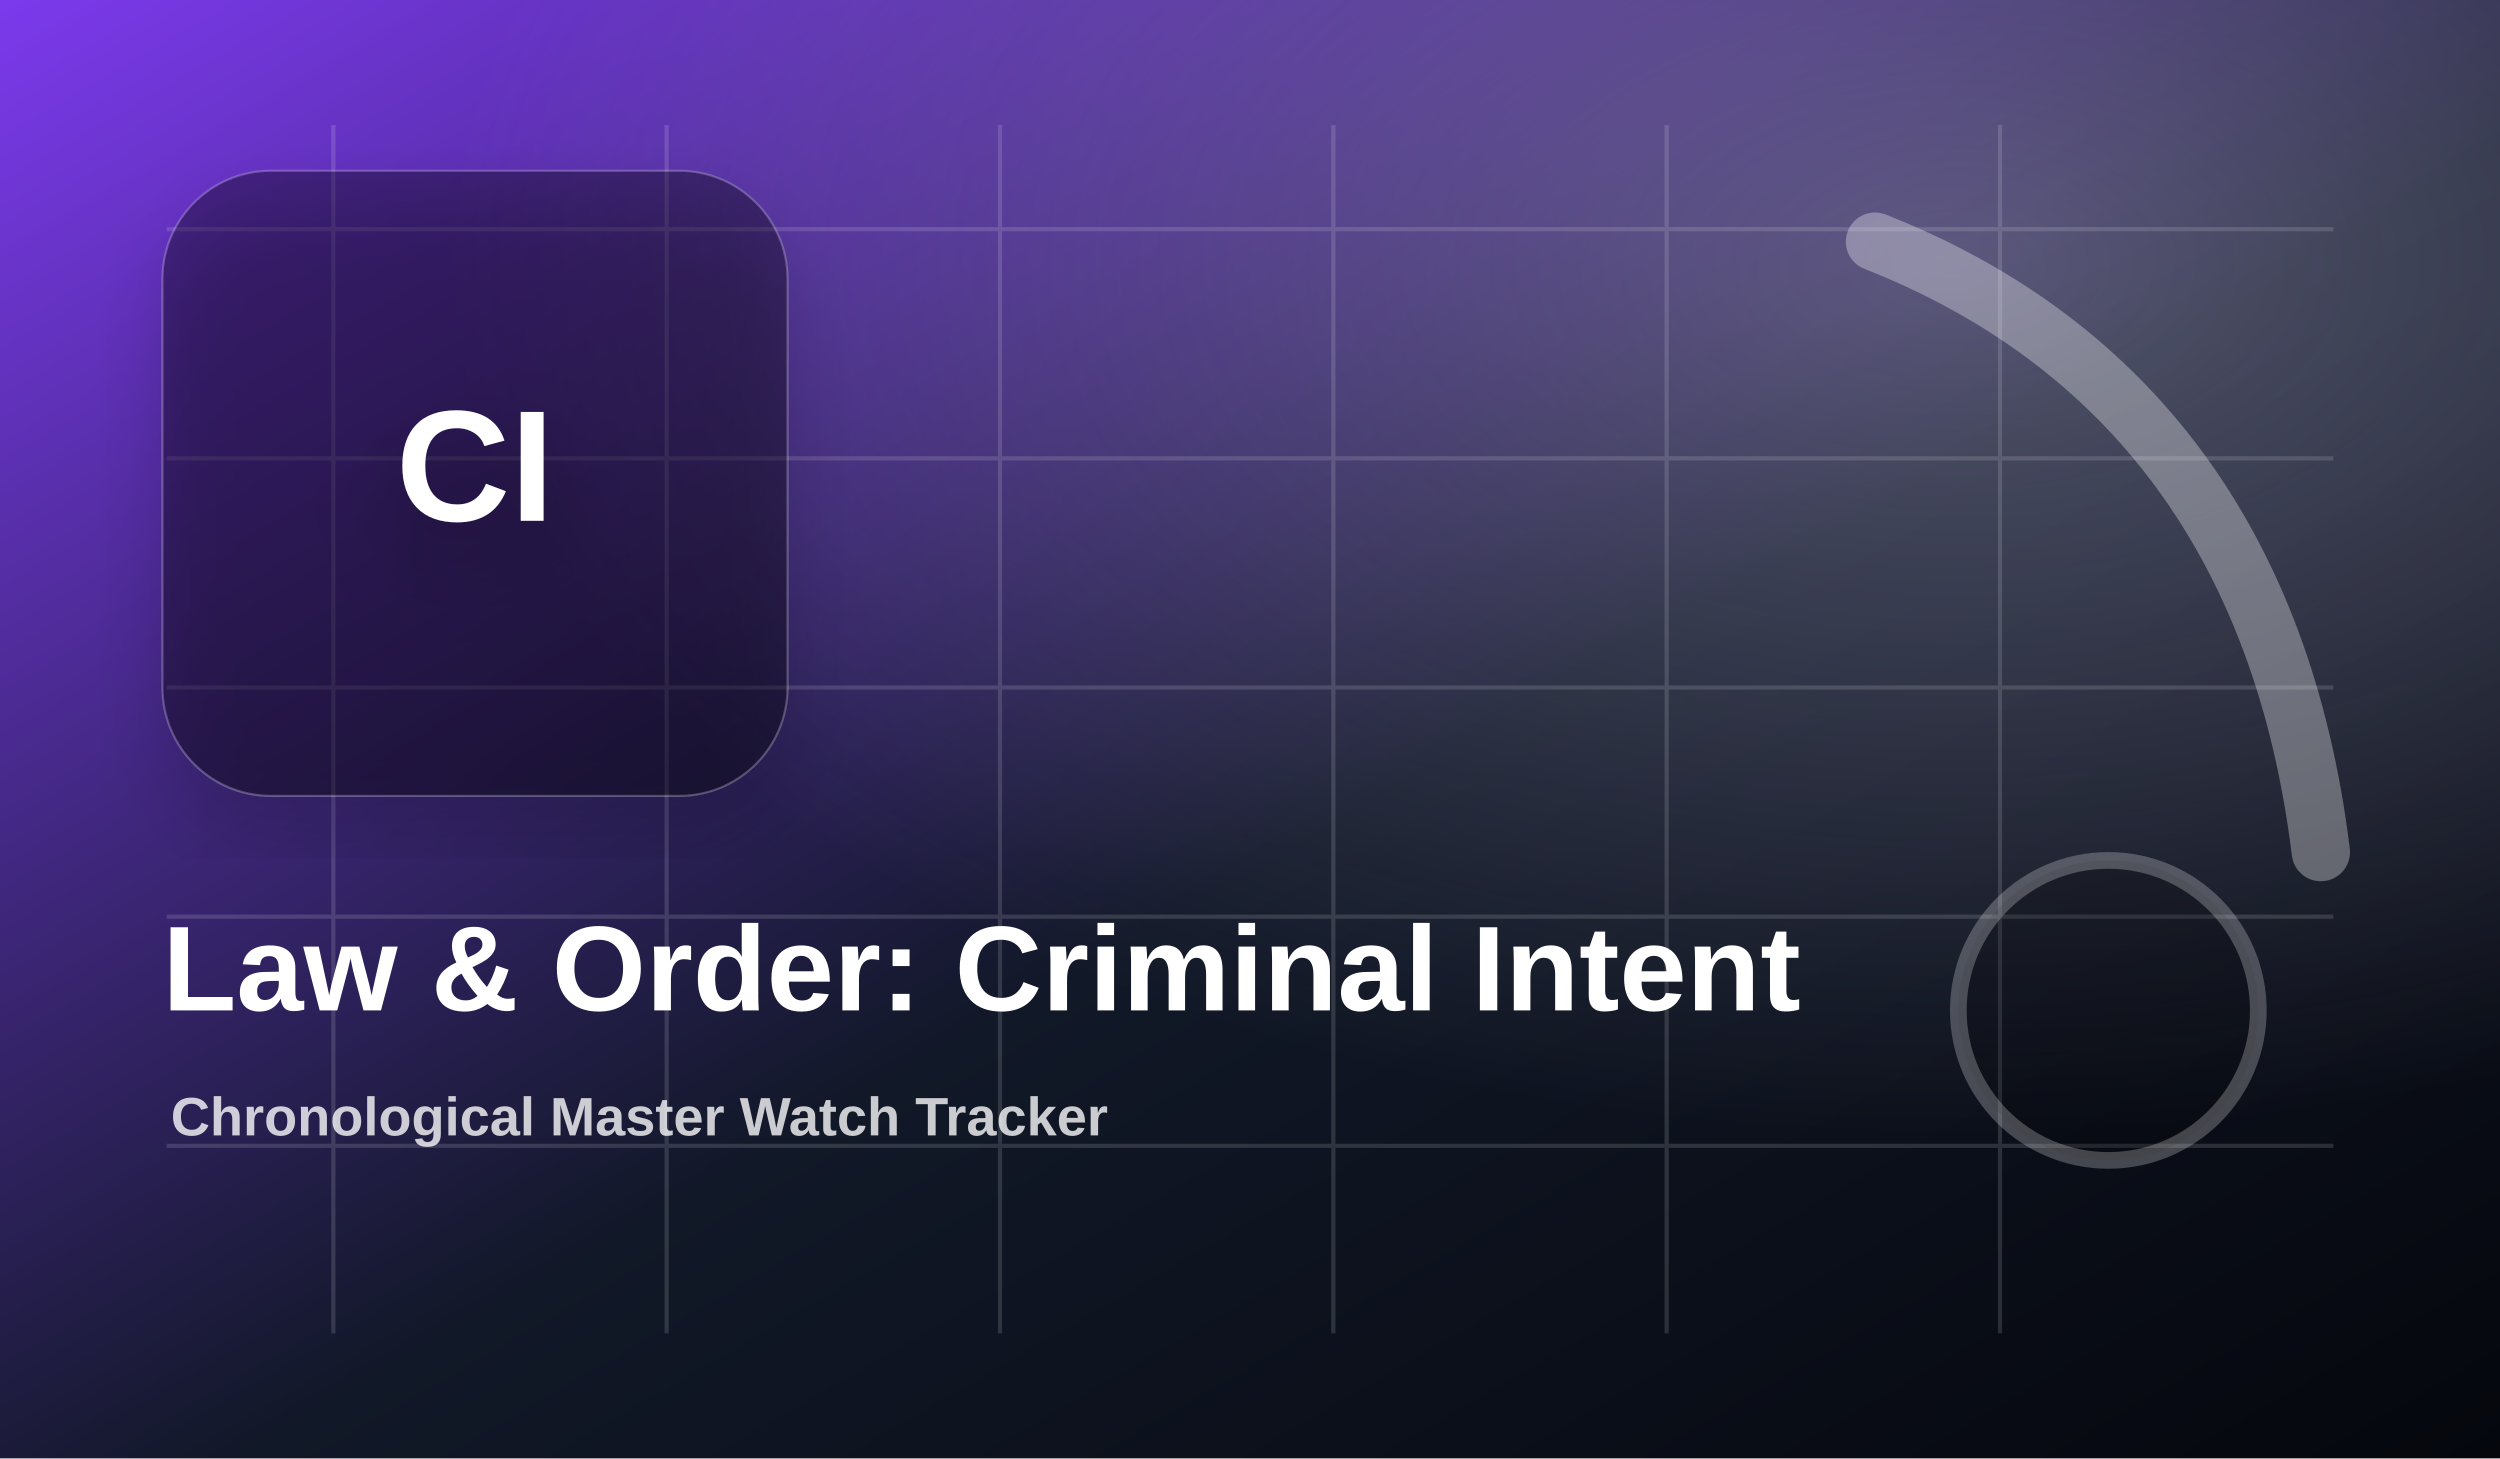
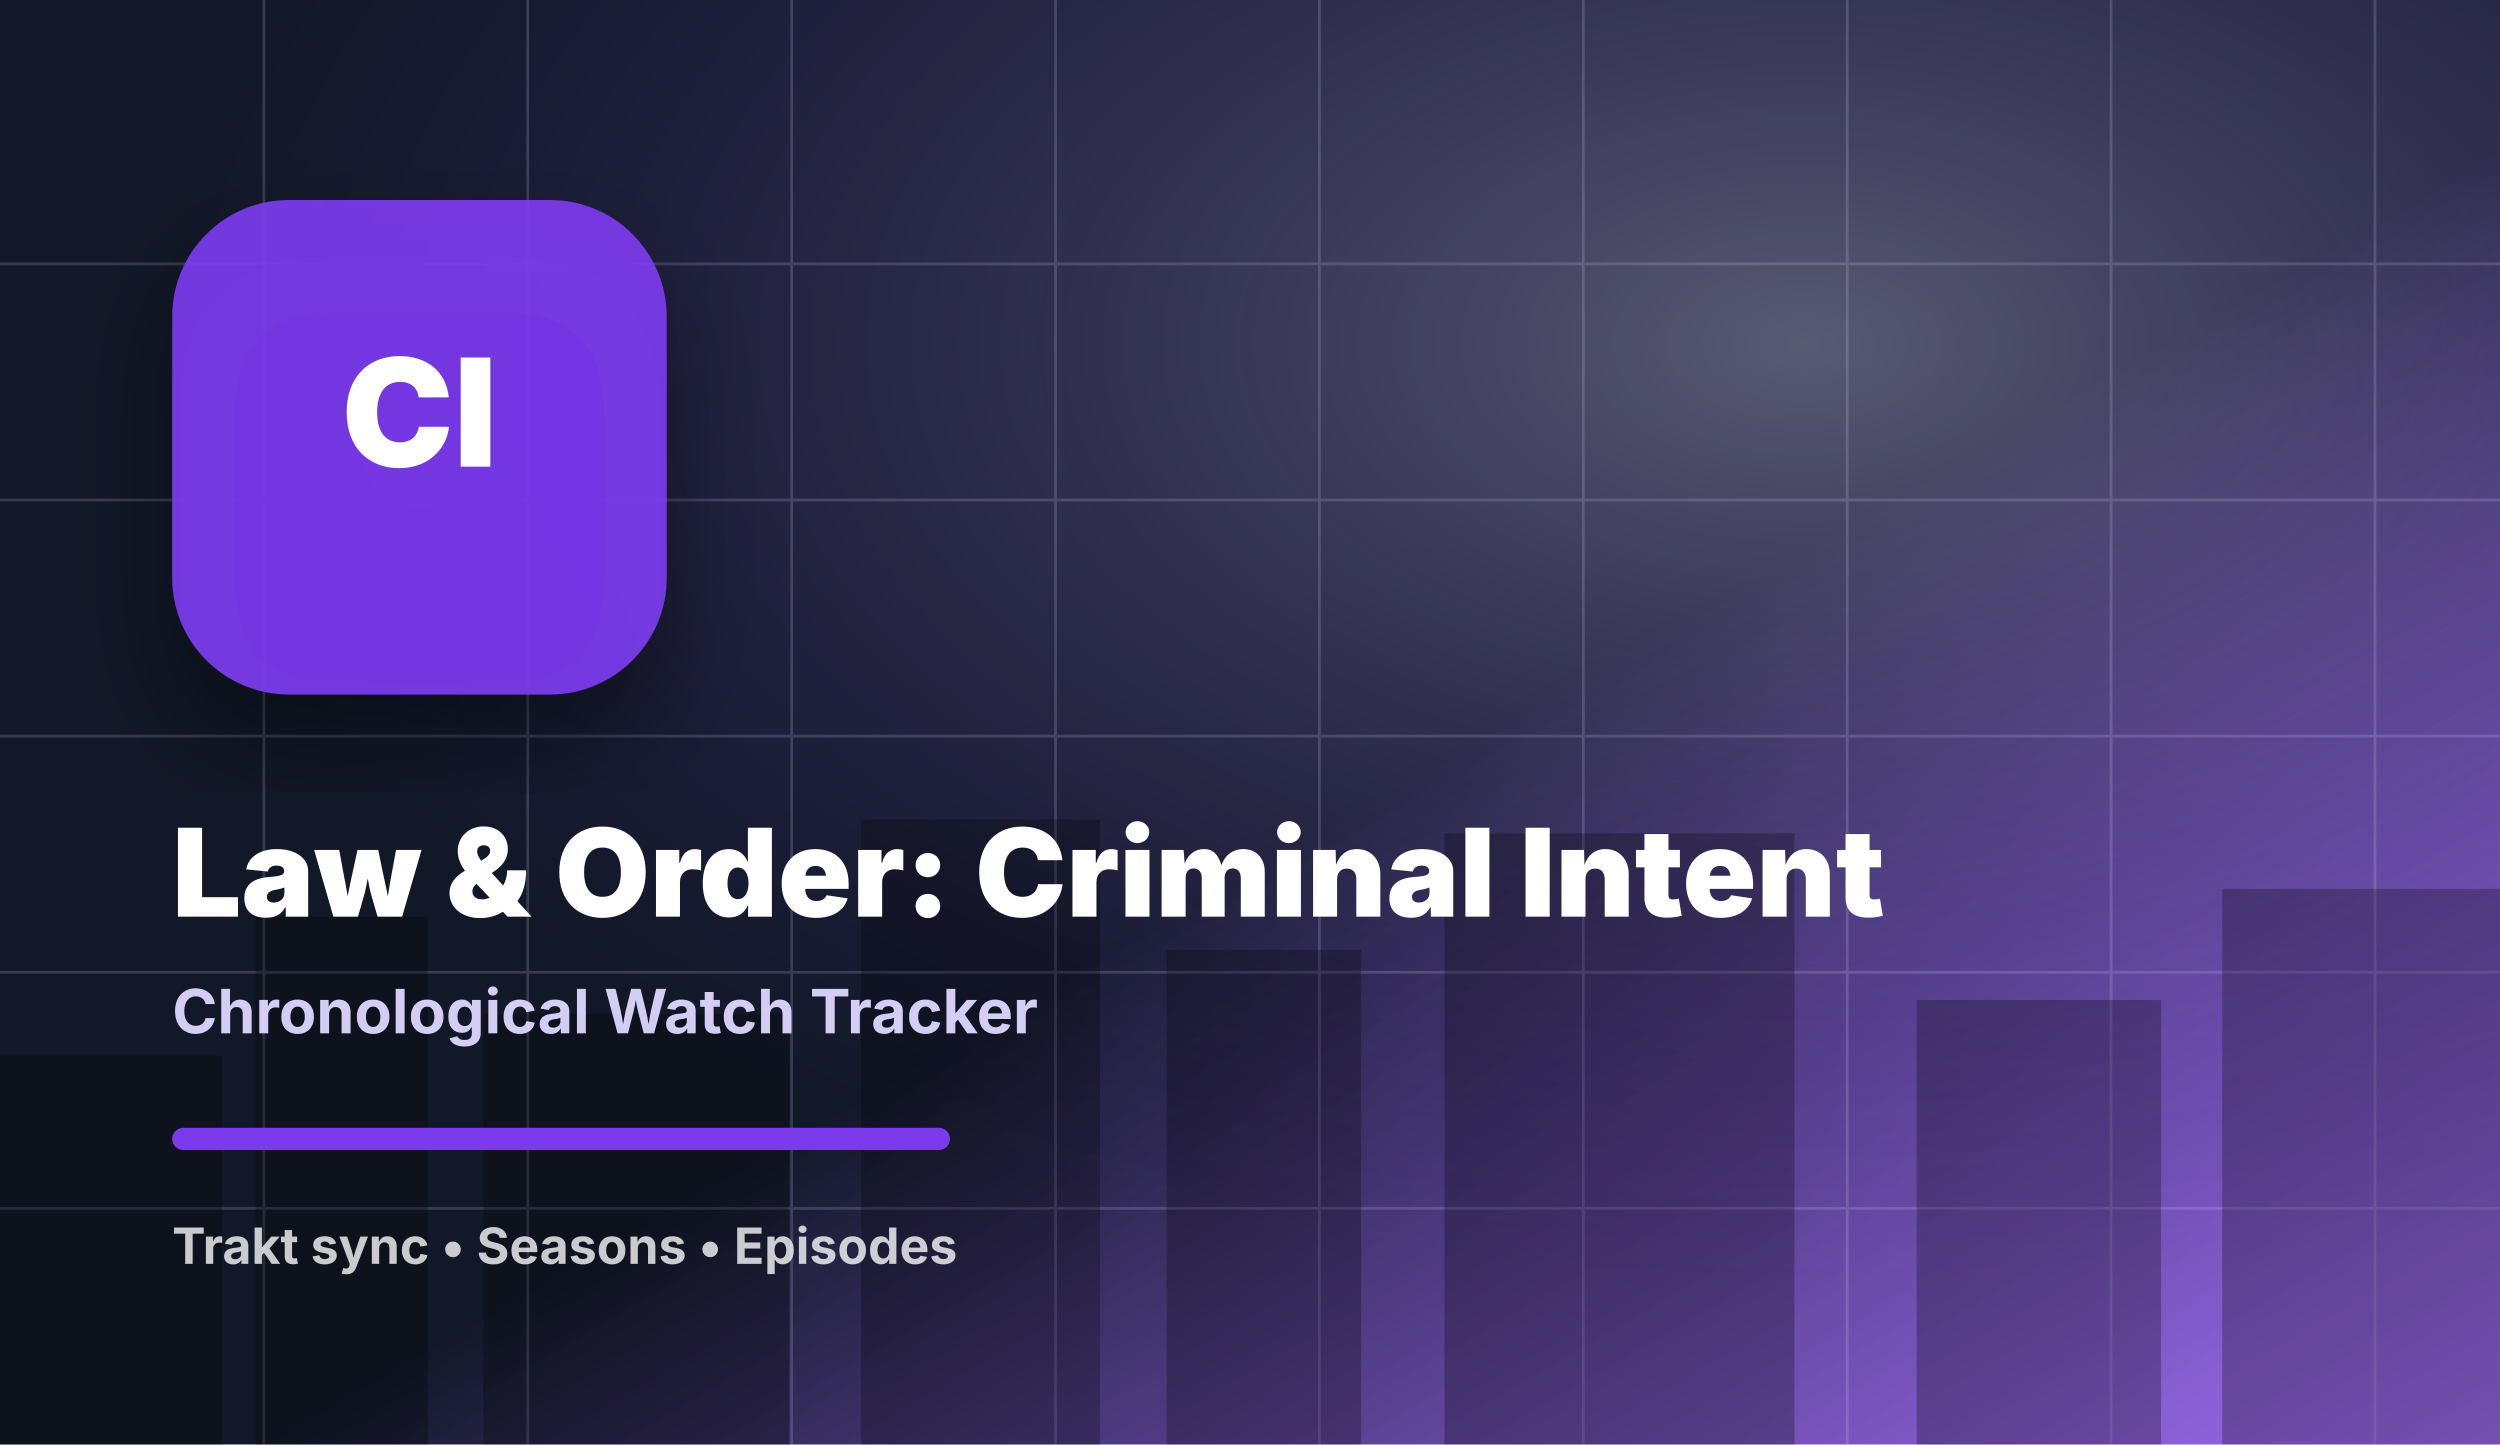
- <svg xmlns="http://www.w3.org/2000/svg" width="1200" height="700" viewBox="0 0 1200 700" role="img" aria-label="Law &amp; Order: Criminal Intent artwork">
+ <svg xmlns="http://www.w3.org/2000/svg" viewBox="0 0 900 520" width="900" height="520" role="img" aria-label="Law &amp; Order: Criminal Intent artwork">
  <defs>
-     <linearGradient id="g" x1="0" y1="0" x2="1" y2="1">
-       <stop offset="0" stop-color="#7c3aed" />
+     <linearGradient id="bg" x1="0" y1="0" x2="1" y2="1">
+       <stop offset="0" stop-color="#111827" />
      <stop offset="0.55" stop-color="#111827" />
-       <stop offset="1" stop-color="#05070d" />
+       <stop offset="1" stop-color="#7c3aed" stop-opacity="0.72" />
    </linearGradient>
-     <radialGradient id="r" cx="78%" cy="18%" r="60%">
-       <stop offset="0" stop-color="#ddd6fe" stop-opacity=".32" />
-       <stop offset="1" stop-color="#ddd6fe" stop-opacity="0" />
+     <radialGradient id="glow" cx="72%" cy="24%" r="65%">
+       <stop offset="0" stop-color="#ddd6fe" stop-opacity="0.35" />
+       <stop offset="1" stop-color="#7c3aed" stop-opacity="0" />
    </radialGradient>
-     <filter id="shadow">
-       <feDropShadow dx="0" dy="18" stdDeviation="18" flood-color="#000" flood-opacity=".45" />
+     <filter id="shadow" x="-20%" y="-20%" width="140%" height="140%">
+       <feDropShadow dx="0" dy="18" stdDeviation="18" flood-color="#000" flood-opacity="0.45" />
    </filter>
  </defs>
-   <rect width="1200" height="700" fill="url(#g)" />
-   <rect width="1200" height="700" fill="url(#r)" />
-   <g opacity=".14" stroke="#fff" stroke-width="2">
-     <path d="M80 110h1040M80 220h1040M80 330h1040M80 440h1040M80 550h1040" />
-     <path d="M160 60v580M320 60v580M480 60v580M640 60v580M800 60v580M960 60v580" />
+   <rect width="900" height="520" fill="url(#bg)" />
+   <rect width="900" height="520" fill="url(#glow)" />
+   <g opacity="0.18" stroke="#ddd6fe" stroke-width="1">
+     <path d="M0 95H900M0 180H900M0 265H900M0 350H900M0 435H900" />
+     <path d="M95 0V520M190 0V520M285 0V520M380 0V520M475 0V520M570 0V520M665 0V520M760 0V520M855 0V520" />
+   </g>
+   <g opacity="0.26" fill="#000">
+     <rect x="0" y="380" width="80" height="140" />
+     <rect x="92" y="330" width="62" height="190" />
+     <rect x="174" y="365" width="110" height="155" />
+     <rect x="310" y="295" width="86" height="225" />
+     <rect x="420" y="342" width="70" height="178" />
+     <rect x="520" y="300" width="126" height="220" />
+     <rect x="690" y="360" width="88" height="160" />
+     <rect x="800" y="320" width="100" height="200" />
  </g>
  <g filter="url(#shadow)">
-     <rect x="78" y="82" width="300" height="300" rx="52" fill="rgba(0,0,0,.35)" stroke="rgba(255,255,255,.22)" />
-     <text x="228" y="250" text-anchor="middle" font-family="Arial, Helvetica, sans-serif" font-size="76" font-weight="900" fill="#fff">CI</text>
+     <rect x="62" y="72" width="178" height="178" rx="42" fill="#7c3aed" opacity="0.92" />
+     <text x="151" y="168" text-anchor="middle" font-family="Inter, Arial, sans-serif" font-size="54" font-weight="900" fill="white">CI</text>
  </g>
-   <text x="78" y="485" font-family="Arial, Helvetica, sans-serif" font-size="58" font-weight="900" fill="#fff">Law &amp; Order: Criminal Intent</text>
-   <text x="82" y="545" font-family="Arial, Helvetica, sans-serif" font-size="26" font-weight="700" fill="rgba(255,255,255,.78)">Chronological Master Watch Tracker</text>
-   <path d="M900 116c122 48 196 146 214 293" fill="none" stroke="rgba(255,255,255,.32)" stroke-width="28" stroke-linecap="round" />
-   <circle cx="1012" cy="485" r="72" fill="rgba(0,0,0,.2)" stroke="rgba(255,255,255,.24)" stroke-width="8" />
+   <text x="62" y="330" font-family="Inter, Arial, sans-serif" font-size="44" font-weight="900" fill="white">Law &amp; Order: Criminal Intent</text>
+   <text x="62" y="372" font-family="Inter, Arial, sans-serif" font-size="22" font-weight="700" fill="#ddd6fe" opacity="0.95">Chronological Watch Tracker</text>
+   <rect x="62" y="406" width="280" height="8" rx="4" fill="#7c3aed" />
+   <text x="62" y="455" font-family="Inter, Arial, sans-serif" font-size="18" font-weight="700" fill="white" opacity="0.78">Trakt sync • Seasons • Episodes</text>
</svg>
